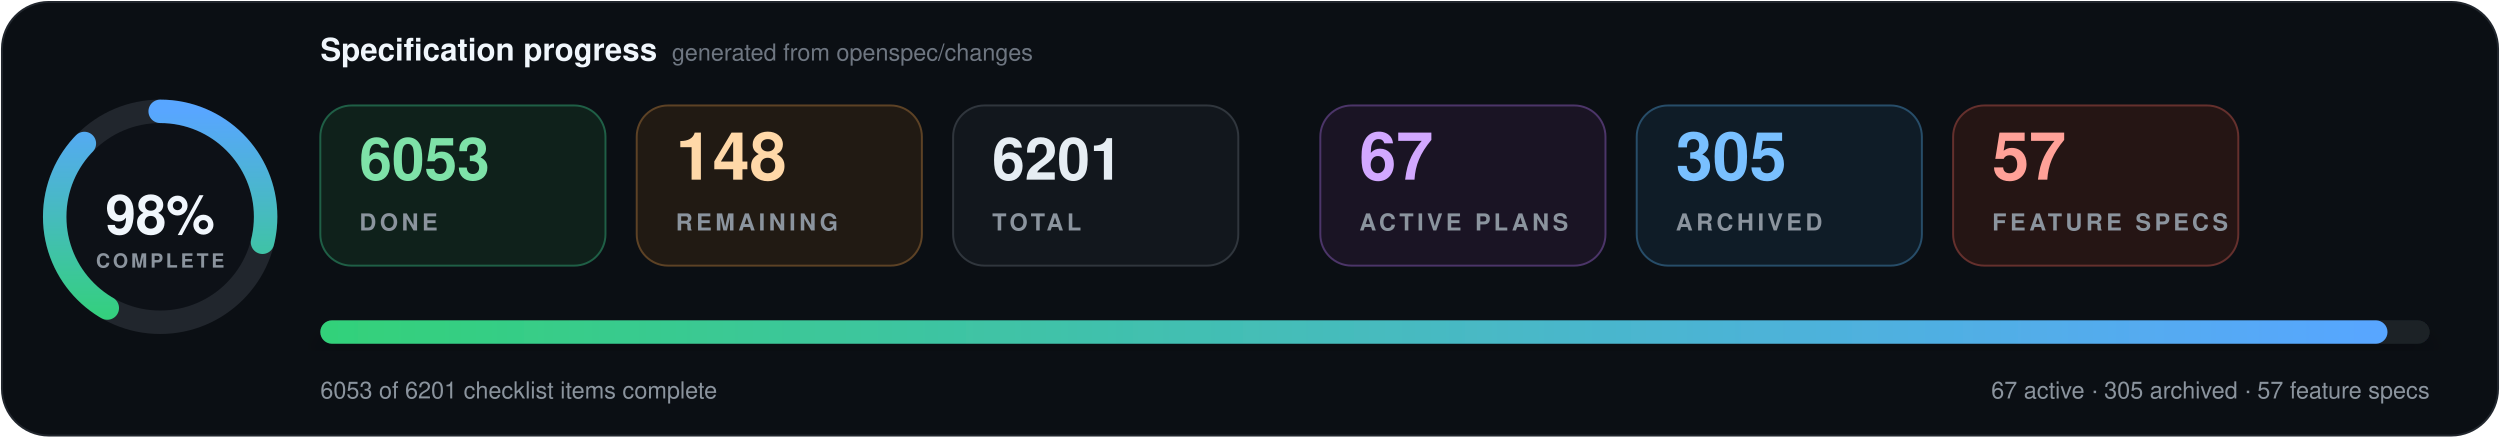
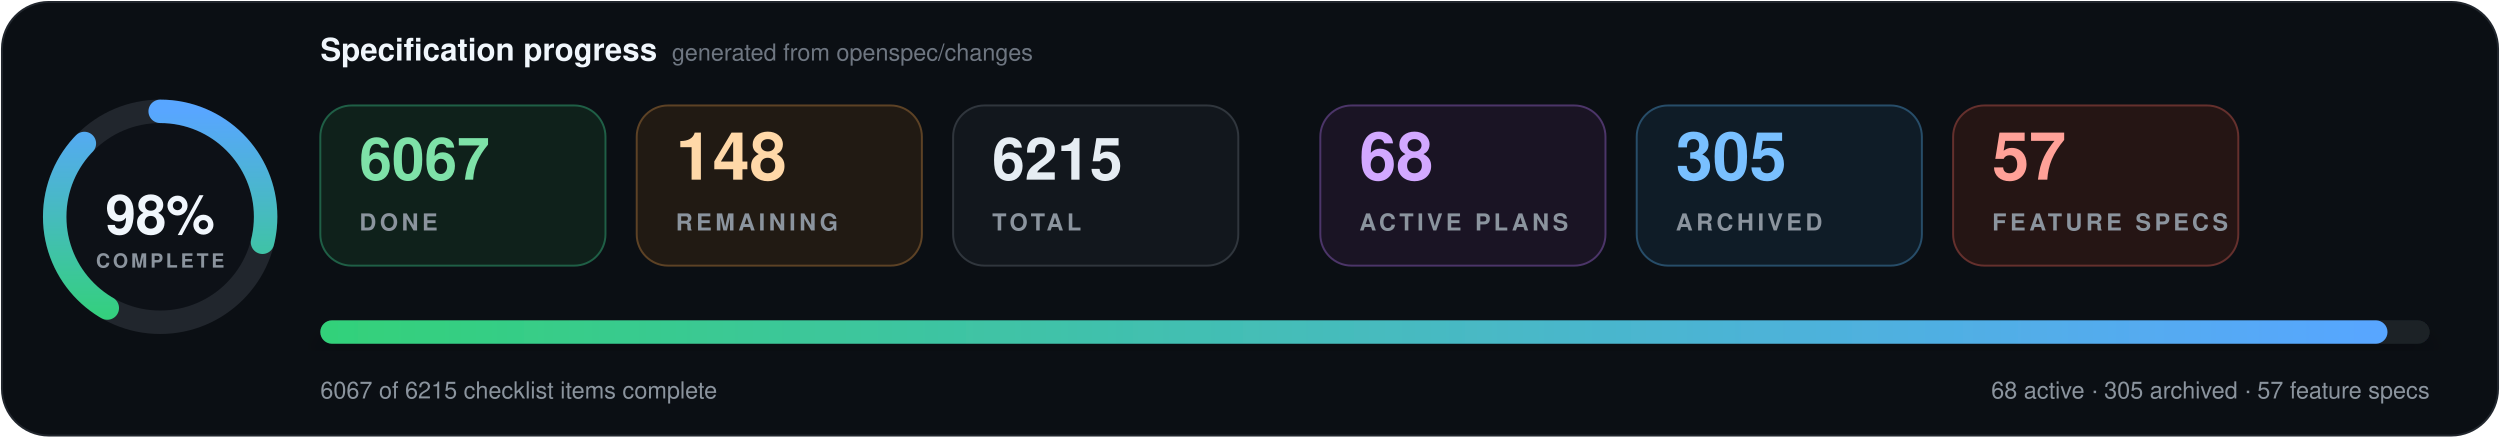
- <svg xmlns="http://www.w3.org/2000/svg" data-cache-version="1794853560" width="1280" height="224" viewBox="0 0 1280 224" role="img" aria-labelledby="title description" font-family="system-ui, -apple-system, BlinkMacSystemFont, 'Segoe UI', Helvetica, Arial, sans-serif" font-variant-numeric="tabular-nums">
+ <svg xmlns="http://www.w3.org/2000/svg" data-cache-version="1794853972" width="1280" height="224" viewBox="0 0 1280 224" role="img" aria-labelledby="title description" font-family="system-ui, -apple-system, BlinkMacSystemFont, 'Segoe UI', Helvetica, Arial, sans-serif" font-variant-numeric="tabular-nums">
  <defs>
    <linearGradient id="progress" x1="0" x2="1">
      <stop offset="0" stop-color="#33d17a" />
      <stop offset="1" stop-color="#58a6ff" />
    </linearGradient>
    <filter id="shadow" x="-10%" y="-20%" width="120%" height="150%">
      <feDropShadow dx="0" dy="7" stdDeviation="9" flood-color="#000" flood-opacity=".28" />
    </filter>
  </defs>
  <rect x="1" y="1" width="1278" height="222" rx="24" fill="#0b0f14" stroke="#21262d" />
  <g transform="translate(82 111)">
    <circle r="54" fill="#0d1117" stroke="#21262d" stroke-width="12" />
    <circle r="54" fill="none" stroke="url(#progress)" stroke-width="12" stroke-linecap="round" pathLength="100" stroke-dasharray="98 100" transform="rotate(-90)" />
    <text y="-1" text-anchor="middle" dominant-baseline="middle" fill="#f0f6fc" font-size="28" font-weight="800">98%</text>
    <text y="26" text-anchor="middle" fill="#8b949e" font-size="10" font-weight="700" letter-spacing="1.5">COMPLETE</text>
  </g>
  <text x="164" y="31" fill="#f0f6fc" font-size="16" font-weight="750">Specification progress</text>
  <text x="344" y="31" fill="#6e7681" font-size="12">generated from openspec/changes</text>
  <g transform="translate(164 54)">
    <rect width="146" height="82" rx="16" fill="#0f211b" stroke="#1f5f46" />
-     <text x="20" y="38" fill="#7ee2a8" font-size="30" font-weight="750">6053</text>
+     <text x="20" y="38" fill="#7ee2a8" font-size="30" font-weight="750">6067</text>
    <text x="20" y="64" fill="#8b949e" font-size="12" font-weight="700" letter-spacing="1.8">DONE</text>
  </g>
  <g transform="translate(326 54)">
    <rect width="146" height="82" rx="16" fill="#211a13" stroke="#5d4225" />
    <text x="20" y="38" fill="#ffd8a8" font-size="34" font-weight="750">148</text>
    <text x="20" y="64" fill="#8b949e" font-size="12" font-weight="700" letter-spacing="1.8">REMAINING</text>
  </g>
  <g transform="translate(488 54)">
    <rect width="146" height="82" rx="16" fill="#12171d" stroke="#30363d" />
-     <text x="20" y="38" fill="#e6edf3" font-size="30" font-weight="750">6201</text>
+     <text x="20" y="38" fill="#e6edf3" font-size="30" font-weight="750">6215</text>
    <text x="20" y="64" fill="#8b949e" font-size="12" font-weight="700" letter-spacing="1.8">TOTAL</text>
  </g>
  <g transform="translate(676 54)">
    <rect width="146" height="82" rx="16" fill="#1a1424" stroke="#4c3569" />
-     <text x="20" y="38" fill="#d2a8ff" font-size="34" font-weight="750">67</text>
+     <text x="20" y="38" fill="#d2a8ff" font-size="34" font-weight="750">68</text>
    <text x="20" y="64" fill="#8b949e" font-size="12" font-weight="700" letter-spacing="1.8">ACTIVE PLANS</text>
  </g>
  <g transform="translate(838 54)">
    <rect width="146" height="82" rx="16" fill="#0f1c27" stroke="#274d69" />
    <text x="20" y="38" fill="#79c0ff" font-size="34" font-weight="750">305</text>
    <text x="20" y="64" fill="#8b949e" font-size="12" font-weight="700" letter-spacing="1.8">ARCHIVED</text>
  </g>
  <g transform="translate(1000 54)">
    <rect width="146" height="82" rx="16" fill="#251514" stroke="#65302d" />
    <text x="20" y="38" fill="#ffa198" font-size="34" font-weight="750">57</text>
    <text x="20" y="64" fill="#8b949e" font-size="12" font-weight="700" letter-spacing="1.8">FEATURE SPECS</text>
  </g>
  <g filter="url(#shadow)">
    <rect x="164" y="164" width="1080" height="12" rx="6" fill="#1b2128" />
    <rect x="164" y="164" width="1058.4" height="12" rx="6" fill="url(#progress)" />
  </g>
-   <text x="164" y="204" fill="#8b949e" font-size="12">6053 of 6201 checklist items complete</text>
-   <text x="1244" y="204" text-anchor="end" fill="#8b949e" font-size="12">67 active · 305 archived · 57 feature specs</text>
+   <text x="164" y="204" fill="#8b949e" font-size="12">6067 of 6215 checklist items complete</text>
+   <text x="1244" y="204" text-anchor="end" fill="#8b949e" font-size="12">68 active · 305 archived · 57 feature specs</text>
</svg>
